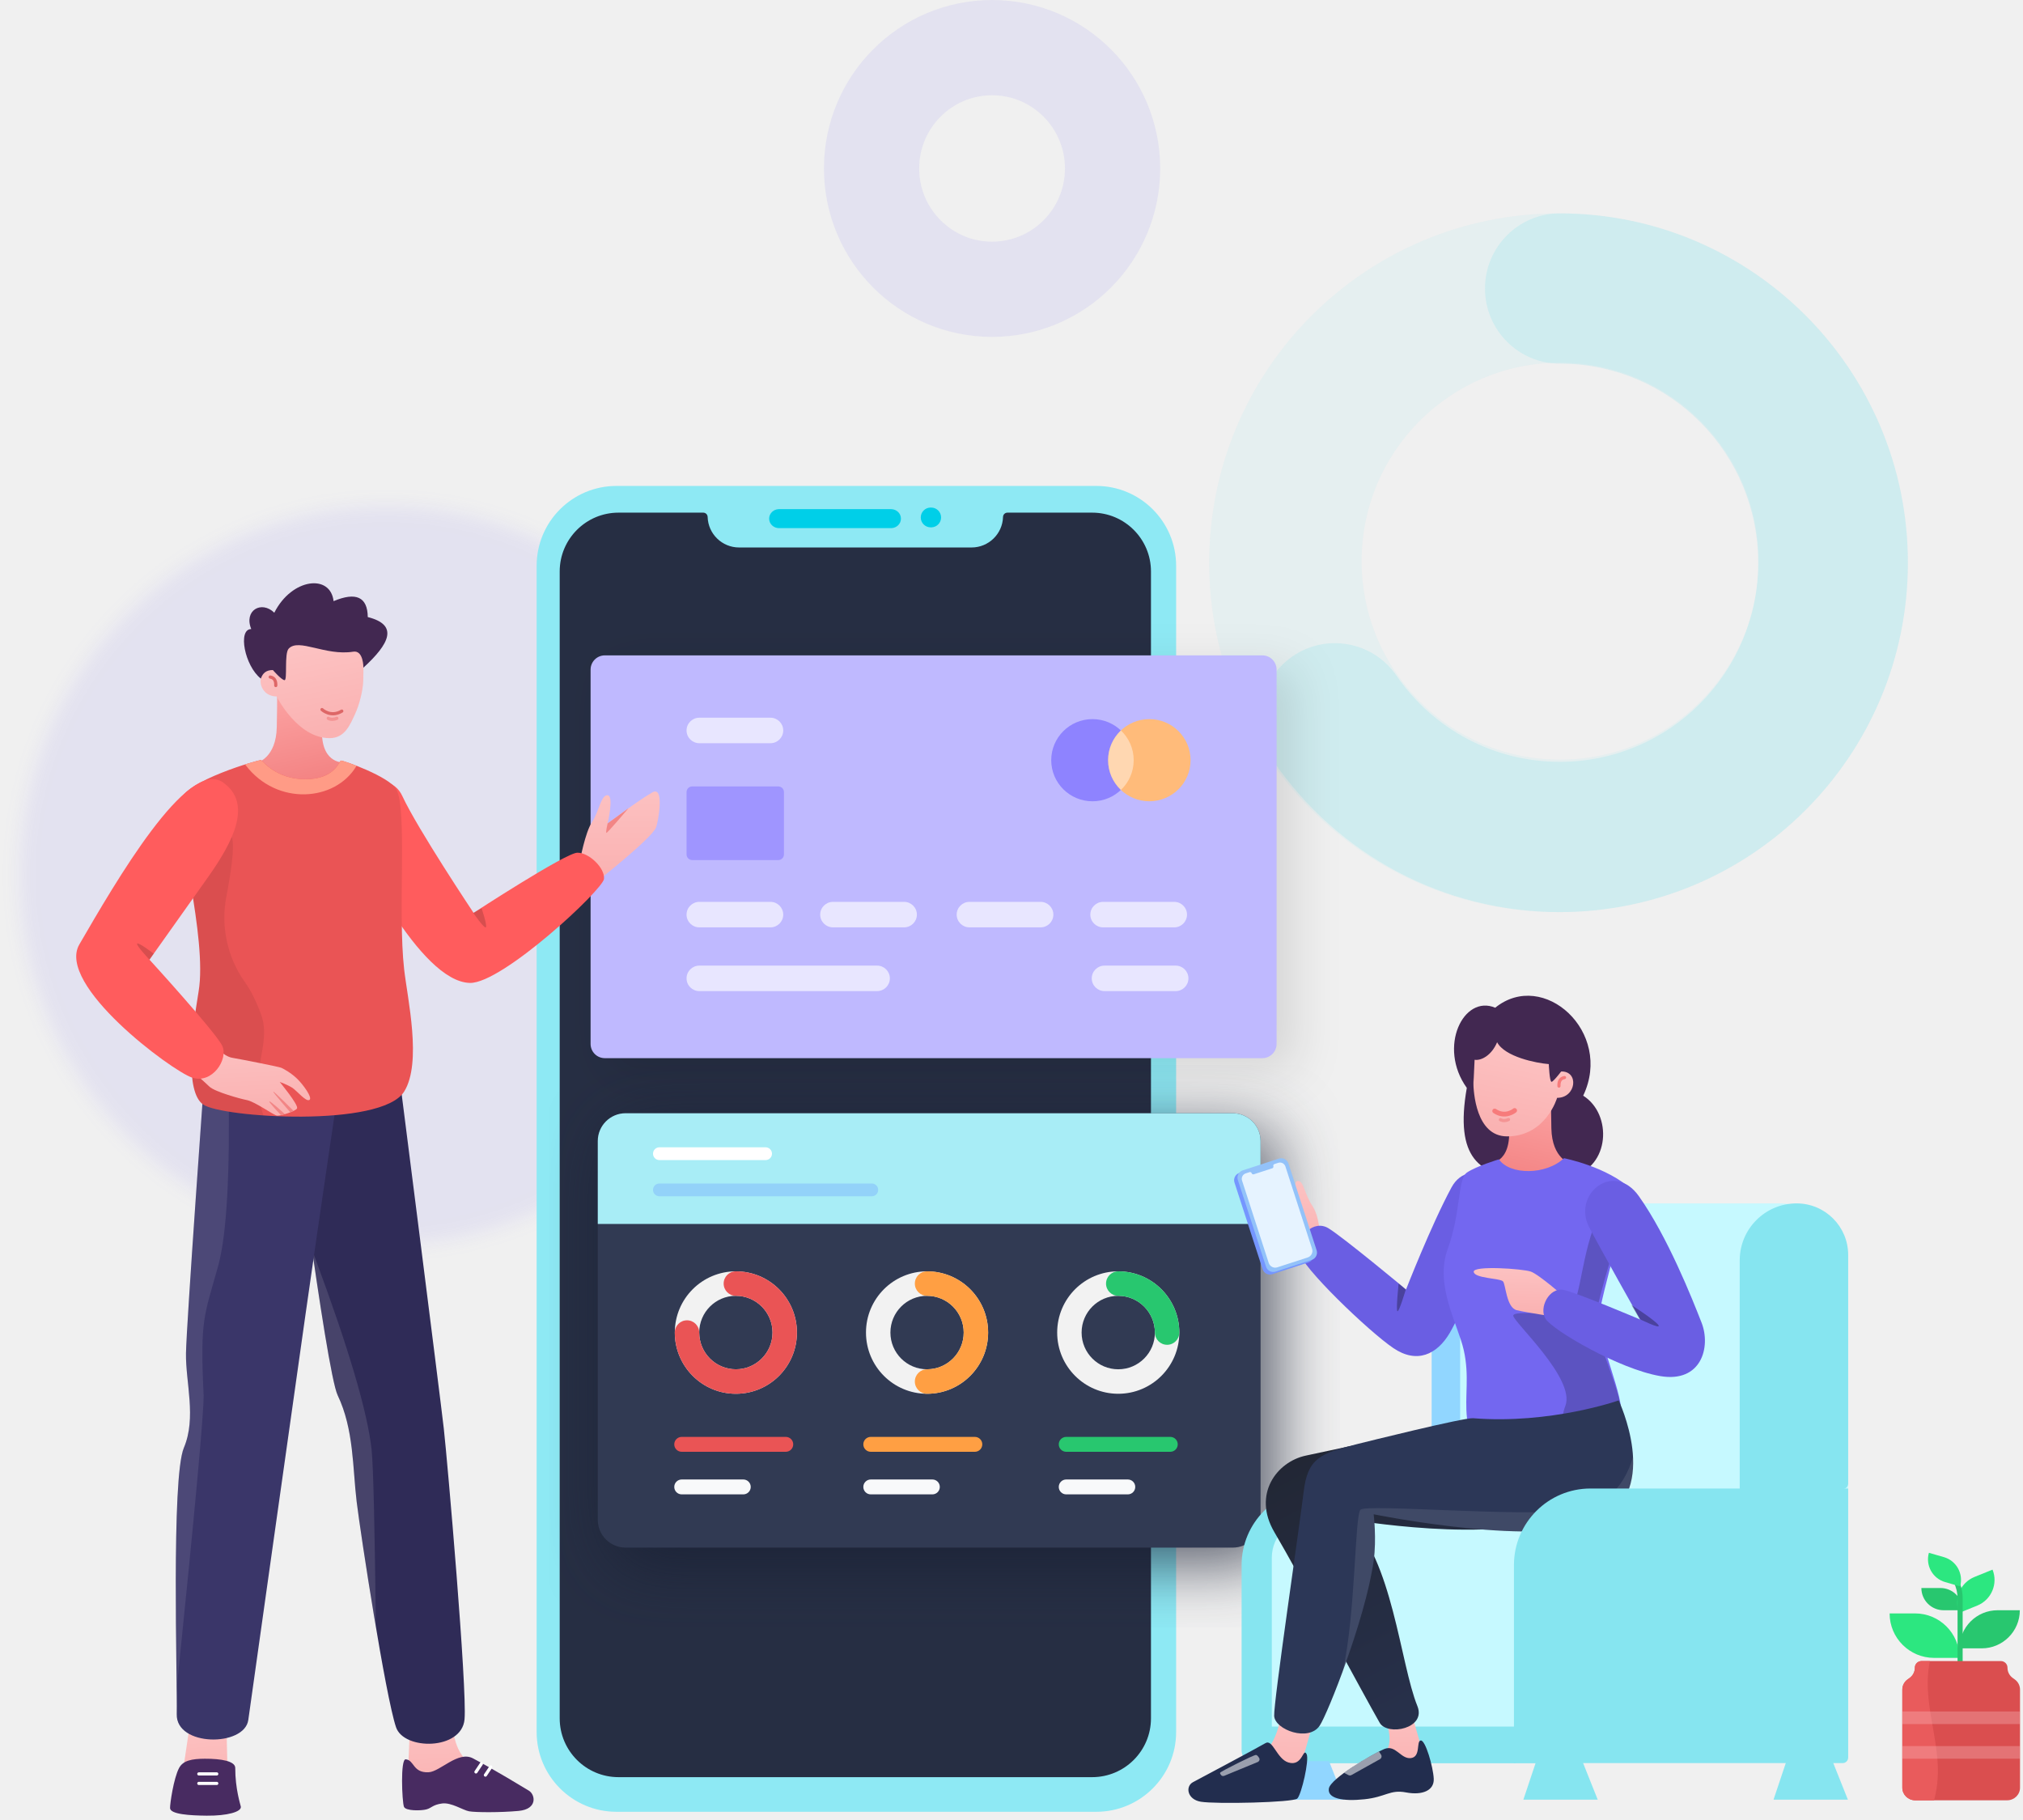
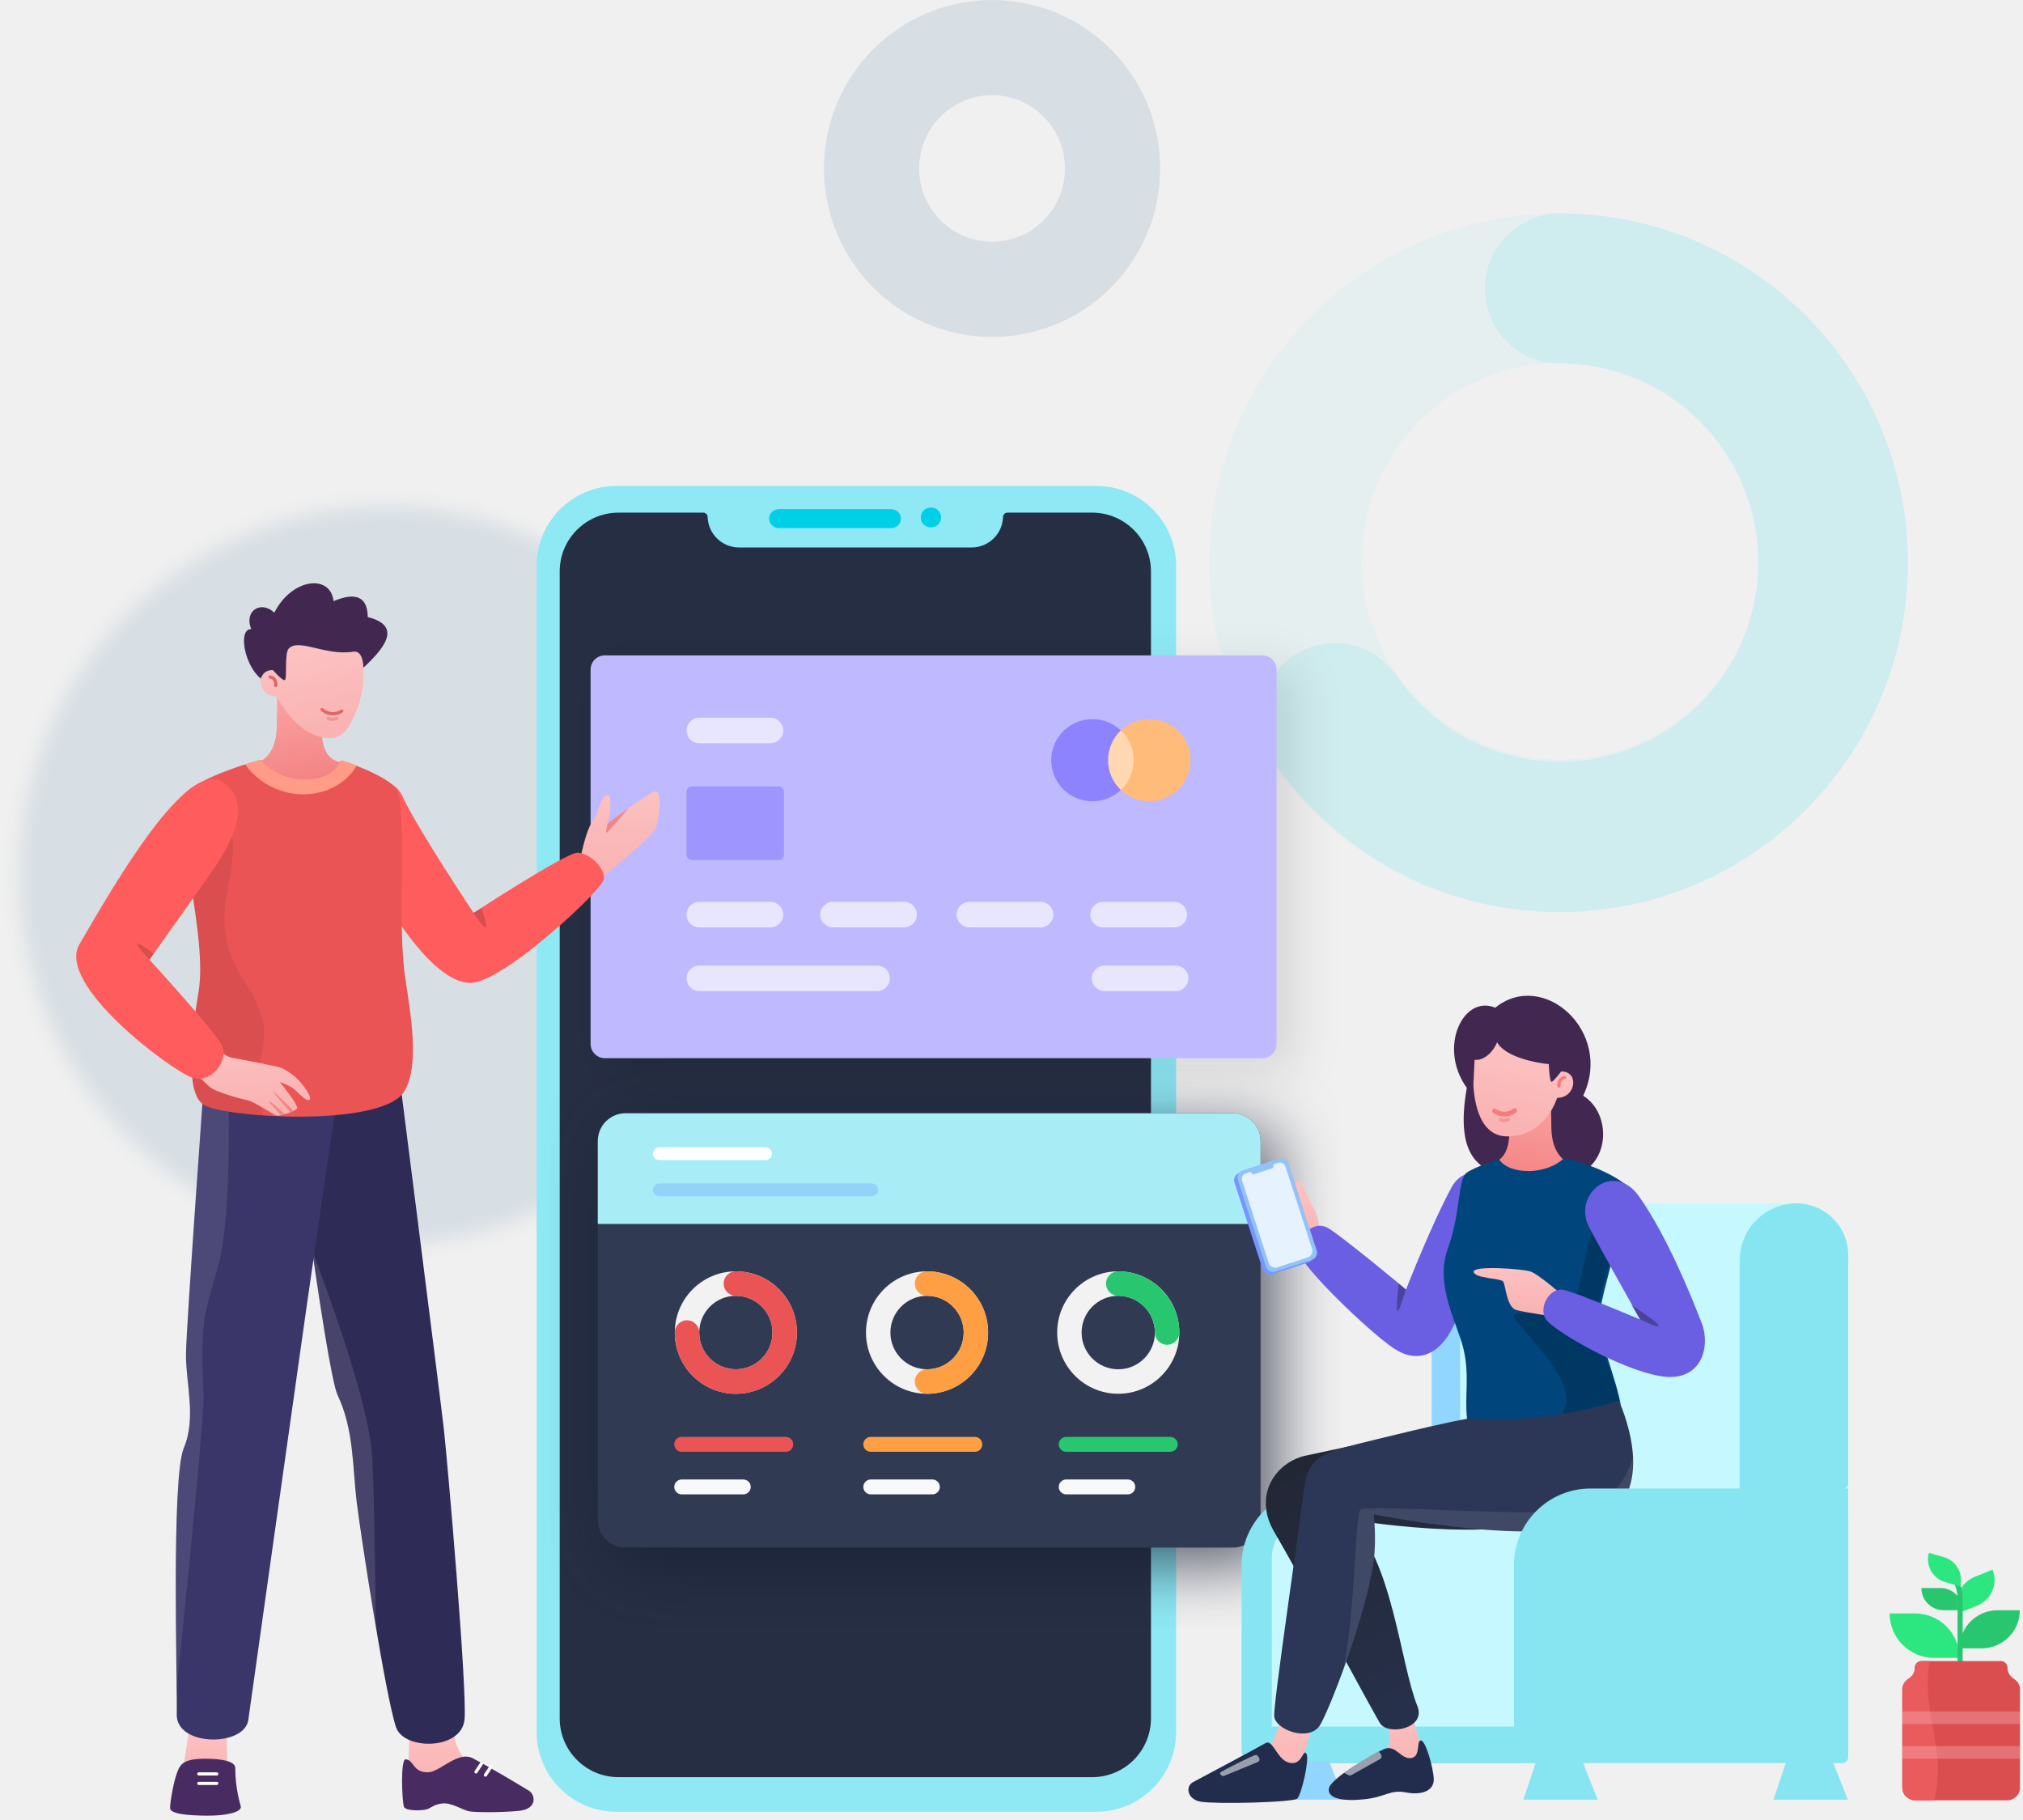
<svg xmlns="http://www.w3.org/2000/svg" width="637" height="573" viewBox="0 0 637 573" fill="none">
  <g id="Illustration">
    <g id="Shape">
      <g id="Oval" opacity="0.1" filter="url(#filter0_f)">
-         <ellipse cx="121.531" cy="275.607" rx="115.531" ry="116.393" fill="#7367F0" />
+         <ellipse cx="121.531" cy="275.607" rx="115.531" ry="116.393" fill="#00467c" />
      </g>
      <path id="Oval_2" opacity="0.05" fill-rule="evenodd" clip-rule="evenodd" d="M380.75 177.185C380.75 116.434 429.999 67.185 490.75 67.185C551.501 67.185 600.75 116.434 600.75 177.185C600.75 237.937 551.501 287.185 490.75 287.185C429.999 287.185 380.75 237.937 380.75 177.185ZM553.75 176.685C553.75 142.167 525.768 114.185 491.25 114.185C456.732 114.185 428.75 142.167 428.75 176.685C428.75 211.203 456.732 239.185 491.25 239.185C525.768 239.185 553.75 211.203 553.75 176.685Z" fill="#00CFE8" />
-       <ellipse id="Oval_3" opacity="0.1" cx="312.382" cy="53.041" rx="37.944" ry="38.041" stroke="#7367F0" stroke-width="30" />
+       <ellipse id="Oval_3" opacity="0.1" cx="312.382" cy="53.041" rx="37.944" ry="38.041" stroke="#00467c" stroke-width="30" />
      <path id="Path" opacity="0.1" d="M491.165 67.185C551.687 67.185 600.75 116.434 600.75 177.185C600.75 237.937 551.687 287.185 491.165 287.185C454.704 287.185 421.237 269.153 400.923 239.605C393.53 228.852 396.221 214.12 406.933 206.699C417.538 199.353 432.029 201.927 439.491 212.413L439.715 212.733C451.321 229.614 470.362 239.873 491.165 239.873C525.656 239.873 553.617 211.807 553.617 177.185C553.617 142.91 526.213 115.059 492.198 114.506L491.165 114.497C478.15 114.497 467.598 103.906 467.598 90.841C467.598 77.776 478.15 67.185 491.165 67.185Z" fill="#00CFE8" />
    </g>
    <g id="Mobile Banking App">
      <g id="Phone3">
        <path id="Rectangle" fill-rule="evenodd" clip-rule="evenodd" d="M168.975 178.137C168.975 164.254 180.229 153 194.112 153H345.201C359.084 153 370.338 164.254 370.338 178.137V545.323C370.338 559.206 359.084 570.46 345.201 570.46H194.112C180.229 570.46 168.975 559.206 168.975 545.323V178.137Z" fill="#8EE9F4" />
        <g id="Group 48">
          <path id="Rectangle_2" fill-rule="evenodd" clip-rule="evenodd" d="M176.237 179.934C176.237 169.705 184.53 161.412 194.759 161.412H221.439C222.187 161.412 222.799 162.007 222.821 162.755V162.755C222.976 168.115 227.365 172.379 232.727 172.379H305.926C311.288 172.379 315.678 168.115 315.833 162.755V162.755C315.854 162.007 316.467 161.412 317.215 161.412H343.894C354.124 161.412 362.416 169.705 362.416 179.934V541.033C362.416 551.263 354.124 559.555 343.894 559.555H194.759C184.53 559.555 176.237 551.263 176.237 541.033V179.934Z" fill="#262E43" />
          <mask id="mask0" mask-type="alpha" maskUnits="userSpaceOnUse" x="176" y="161" width="187" height="399">
            <path id="Rectangle_3" fill-rule="evenodd" clip-rule="evenodd" d="M176.237 179.934C176.237 169.705 184.53 161.412 194.759 161.412H221.439C222.187 161.412 222.799 162.007 222.821 162.755V162.755C222.976 168.115 227.365 172.379 232.727 172.379H305.926C311.288 172.379 315.678 168.115 315.833 162.755V162.755C315.854 162.007 316.467 161.412 317.215 161.412H343.894C354.124 161.412 362.416 169.705 362.416 179.934V541.033C362.416 551.263 354.124 559.555 343.894 559.555H194.759C184.53 559.555 176.237 551.263 176.237 541.033V179.934Z" fill="white" />
          </mask>
          <g mask="url(#mask0)">
            <ellipse id="Oval_4" cx="246.822" cy="403.737" rx="15.969" ry="15.951" fill="#E97EFF" fill-opacity="0.549" />
            <path id="Rectangle_4" fill-rule="evenodd" clip-rule="evenodd" d="M198.916 235.001C198.916 232.11 201.259 229.767 204.15 229.767H335.904C338.794 229.767 341.138 232.11 341.138 235.001V235.001C341.138 237.891 338.794 240.235 335.904 240.235H204.15C201.259 240.235 198.916 237.891 198.916 235.001V235.001Z" fill="#E97EFF" fill-opacity="0.549" />
          </g>
        </g>
        <path id="Path_2" d="M280.572 160.308C282.294 160.308 283.69 161.647 283.69 163.299C283.69 164.914 282.355 166.23 280.686 166.288L280.572 166.29H245.304C243.582 166.29 242.186 164.951 242.186 163.299C242.186 161.684 243.521 160.368 245.19 160.31L245.304 160.308H280.572Z" fill="#00CFE8" />
        <path id="Path_3" d="M293.21 159.81C294.933 159.81 296.329 161.205 296.329 162.925C296.329 164.608 294.994 165.979 293.325 166.039L293.21 166.041H293.047C291.324 166.041 289.928 164.646 289.928 162.925C289.928 161.243 291.263 159.872 292.932 159.812L293.047 159.81H293.21Z" fill="#00CFE8" />
      </g>
      <g id="BoardPieChart">
        <g id="Rectangle_5" filter="url(#filter1_d)">
          <path fill-rule="evenodd" clip-rule="evenodd" d="M188.229 359.27C188.229 354.434 192.15 350.513 196.986 350.513H388.175C393.011 350.513 396.931 354.434 396.931 359.27V478.524C396.931 483.361 393.011 487.281 388.175 487.281H196.986C192.15 487.281 188.229 483.361 188.229 478.524V359.27Z" fill="#313A53" />
        </g>
        <mask id="mask1" mask-type="alpha" maskUnits="userSpaceOnUse" x="188" y="350" width="209" height="138">
          <path id="Rectangle_6" fill-rule="evenodd" clip-rule="evenodd" d="M188.229 359.27C188.229 354.434 192.15 350.513 196.986 350.513H388.175C393.011 350.513 396.931 354.434 396.931 359.27V478.524C396.931 483.361 393.011 487.281 388.175 487.281H196.986C192.15 487.281 188.229 483.361 188.229 478.524V359.27Z" fill="white" />
        </mask>
        <g mask="url(#mask1)">
          <path id="Rectangle_7" fill-rule="evenodd" clip-rule="evenodd" d="M183.547 345.15H402.282V385.376H183.547L183.547 345.15Z" fill="#A8EDF6" />
          <path id="Rectangle_8" opacity="0.366" fill-rule="evenodd" clip-rule="evenodd" d="M205.621 374.649C205.621 373.538 206.522 372.638 207.632 372.638H274.515C275.626 372.638 276.526 373.538 276.526 374.649V374.649C276.526 375.76 275.626 376.66 274.515 376.66H207.632C206.522 376.66 205.621 375.76 205.621 374.649V374.649Z" fill="#6FA3FF" />
          <rect id="Rectangle_9" x="205.621" y="361.24" width="37.459" height="4.023" rx="2.011" fill="white" />
          <rect id="Rectangle_10" x="212.311" y="452.419" width="37.459" height="4.693" rx="2.346" fill="#EA5455" />
          <path id="Rectangle_11" fill-rule="evenodd" clip-rule="evenodd" d="M212.311 468.174C212.311 466.878 213.361 465.827 214.657 465.827H234.045C235.341 465.827 236.392 466.878 236.392 468.174V468.174C236.392 469.47 235.341 470.52 234.045 470.52H214.657C213.361 470.52 212.311 469.47 212.311 468.174V468.174Z" fill="#F8F9FA" />
          <rect id="Rectangle_12" x="271.844" y="452.419" width="37.459" height="4.693" rx="2.346" fill="#FF9F43" />
          <path id="Rectangle_13" fill-rule="evenodd" clip-rule="evenodd" d="M271.844 468.174C271.844 466.878 272.894 465.827 274.19 465.827H293.578C294.874 465.827 295.925 466.878 295.925 468.174V468.174C295.925 469.47 294.874 470.52 293.578 470.52H274.19C272.894 470.52 271.844 469.47 271.844 468.174V468.174Z" fill="#F8F9FA" />
          <rect id="Rectangle_14" x="333.385" y="452.419" width="37.459" height="4.693" rx="2.346" fill="#28C76F" />
          <path id="Rectangle_15" fill-rule="evenodd" clip-rule="evenodd" d="M333.385 468.174C333.385 466.878 334.435 465.827 335.731 465.827H355.119C356.415 465.827 357.466 466.878 357.466 468.174V468.174C357.466 469.47 356.415 470.52 355.119 470.52H335.731C334.435 470.52 333.385 469.47 333.385 468.174V468.174Z" fill="#F8F9FA" />
          <g id="Group 3">
            <path id="Oval_5" fill-rule="evenodd" clip-rule="evenodd" d="M352.114 438.843C362.735 438.843 371.345 430.213 371.345 419.568C371.345 408.923 362.735 400.293 352.114 400.293C341.493 400.293 332.883 408.923 332.883 419.568C332.883 430.213 341.493 438.843 352.114 438.843ZM352.114 431.133C345.741 431.133 340.575 425.955 340.575 419.568C340.575 413.181 345.741 408.003 352.114 408.003C358.487 408.003 363.653 413.181 363.653 419.568C363.653 425.955 358.487 431.133 352.114 431.133Z" fill="#F2F2F2" />
            <path id="Path_4" fill-rule="evenodd" clip-rule="evenodd" d="M371.345 419.568C371.345 408.923 362.735 400.293 352.114 400.293C349.99 400.293 348.268 402.019 348.268 404.148C348.268 406.277 349.99 408.003 352.114 408.003C358.414 408.003 363.535 413.064 363.651 419.351L363.653 419.568C363.653 421.697 365.375 423.423 367.499 423.423C369.623 423.423 371.345 421.697 371.345 419.568Z" fill="#28C76F" />
          </g>
          <g id="Group 4">
            <path id="Oval_6" fill-rule="evenodd" clip-rule="evenodd" d="M291.911 438.843C302.532 438.843 311.142 430.213 311.142 419.568C311.142 408.923 302.532 400.293 291.911 400.293C281.29 400.293 272.68 408.923 272.68 419.568C272.68 430.213 281.29 438.843 291.911 438.843ZM291.911 431.133C285.538 431.133 280.372 425.955 280.372 419.568C280.372 413.181 285.538 408.003 291.911 408.003C298.284 408.003 303.45 413.181 303.45 419.568C303.45 425.955 298.284 431.133 291.911 431.133Z" fill="#F2F2F2" />
            <path id="Path_5" d="M291.911 438.843C302.532 438.843 311.142 430.213 311.142 419.568C311.142 408.923 302.532 400.293 291.911 400.293C289.786 400.293 288.064 402.019 288.064 404.148C288.064 406.277 289.786 408.003 291.911 408.003C298.283 408.003 303.45 413.181 303.45 419.568C303.45 425.882 298.4 431.015 292.127 431.131L291.911 431.133C289.786 431.133 288.064 432.859 288.064 434.988C288.064 437.117 289.786 438.843 291.911 438.843Z" fill="#FF9F43" />
          </g>
          <g id="Group 6">
            <path id="Oval_7" fill-rule="evenodd" clip-rule="evenodd" d="M231.709 438.843C242.33 438.843 250.94 430.213 250.94 419.568C250.94 408.923 242.33 400.293 231.709 400.293C221.088 400.293 212.478 408.923 212.478 419.568C212.478 430.213 221.088 438.843 231.709 438.843ZM231.709 431.133C225.336 431.133 220.17 425.955 220.17 419.568C220.17 413.181 225.336 408.003 231.709 408.003C238.082 408.003 243.248 413.181 243.248 419.568C243.248 425.955 238.082 431.133 231.709 431.133Z" fill="#F2F2F2" />
            <path id="Path_6" fill-rule="evenodd" clip-rule="evenodd" d="M212.478 419.568C212.478 430.213 221.088 438.843 231.709 438.843C242.33 438.843 250.94 430.213 250.94 419.568C250.94 408.923 242.33 400.293 231.709 400.293C229.585 400.293 227.863 402.019 227.863 404.148C227.863 406.277 229.585 408.003 231.709 408.003C238.082 408.003 243.248 413.181 243.248 419.568C243.248 425.955 238.082 431.133 231.709 431.133C225.336 431.133 220.17 425.955 220.17 419.568C220.17 417.439 218.448 415.713 216.324 415.713C214.2 415.713 212.478 417.439 212.478 419.568Z" fill="#EA5455" />
          </g>
        </g>
      </g>
      <g id="VisaCard2">
        <g id="Rectangle_16" filter="url(#filter2_d)">
          <path fill-rule="evenodd" clip-rule="evenodd" d="M190.441 206.351H397.491C399.964 206.351 401.968 208.361 401.968 210.841V328.683C401.968 331.163 399.964 333.172 397.491 333.172H190.441C187.968 333.172 185.964 331.163 185.964 328.683V210.841C185.964 208.361 187.968 206.351 190.441 206.351Z" fill="#BFB9FF" />
        </g>
        <g id="Group 46">
          <g id="Group 45">
            <g id="Group 43">
              <ellipse id="Oval_8" cx="343.993" cy="239.357" rx="12.983" ry="12.935" fill="#8E83FF" />
              <ellipse id="Oval Copy 10" cx="361.901" cy="239.357" rx="12.983" ry="12.935" fill="#FFBB7A" />
              <path id="Path_7" fill-rule="evenodd" clip-rule="evenodd" d="M352.83 230.104L352.949 229.992C355.43 232.348 356.976 235.673 356.976 239.357C356.976 243.042 355.43 246.367 352.949 248.723C350.465 246.368 348.918 243.042 348.918 239.357C348.918 235.731 350.416 232.452 352.83 230.104L352.949 229.992L352.83 230.104Z" fill="white" fill-opacity="0.416" />
            </g>
            <path id="Rectangle_17" fill-rule="evenodd" clip-rule="evenodd" d="M217.972 247.609H245.057C246.046 247.609 246.848 248.408 246.848 249.393V269.019C246.848 270.004 246.046 270.803 245.057 270.803H217.972C216.983 270.803 216.182 270.004 216.182 269.019V249.393C216.182 248.408 216.983 247.609 217.972 247.609Z" fill="#9F95FF" />
          </g>
          <g id="Group 44">
            <path id="Rectangle_18" fill-rule="evenodd" clip-rule="evenodd" d="M220.211 283.96H242.595C244.82 283.96 246.624 285.758 246.624 287.975C246.624 290.192 244.82 291.989 242.595 291.989H220.211C217.986 291.989 216.182 290.192 216.182 287.975C216.182 285.758 217.986 283.96 220.211 283.96Z" fill="white" fill-opacity="0.647" />
            <path id="Rectangle_19" fill-rule="evenodd" clip-rule="evenodd" d="M220.211 304.032H276.17C278.396 304.032 280.199 305.829 280.199 308.046C280.199 310.263 278.396 312.06 276.17 312.06H220.211C217.986 312.06 216.182 310.263 216.182 308.046C216.182 305.829 217.986 304.032 220.211 304.032Z" fill="white" fill-opacity="0.647" />
            <path id="Rectangle_20" fill-rule="evenodd" clip-rule="evenodd" d="M347.799 304.032H370.182C372.408 304.032 374.212 305.829 374.212 308.046C374.212 310.263 372.408 312.06 370.182 312.06H347.799C345.573 312.06 343.77 310.263 343.77 308.046C343.77 305.829 345.573 304.032 347.799 304.032Z" fill="white" fill-opacity="0.647" />
            <path id="Rectangle_21" fill-rule="evenodd" clip-rule="evenodd" d="M220.211 225.977H242.595C244.82 225.977 246.624 227.774 246.624 229.991C246.624 232.208 244.82 234.005 242.595 234.005H220.211C217.986 234.005 216.182 232.208 216.182 229.991C216.182 227.774 217.986 225.977 220.211 225.977Z" fill="white" fill-opacity="0.647" />
            <path id="Rectangle Copy 38" fill-rule="evenodd" clip-rule="evenodd" d="M262.293 283.96H284.677C286.902 283.96 288.706 285.758 288.706 287.975C288.706 290.192 286.902 291.989 284.677 291.989H262.293C260.068 291.989 258.264 290.192 258.264 287.975C258.264 285.758 260.068 283.96 262.293 283.96Z" fill="white" fill-opacity="0.647" />
            <path id="Rectangle Copy 39" fill-rule="evenodd" clip-rule="evenodd" d="M305.269 283.96H327.653C329.878 283.96 331.682 285.758 331.682 287.975C331.682 290.192 329.878 291.989 327.653 291.989H305.269C303.044 291.989 301.24 290.192 301.24 287.975C301.24 285.758 303.044 283.96 305.269 283.96Z" fill="white" fill-opacity="0.647" />
            <path id="Rectangle Copy 40" fill-rule="evenodd" clip-rule="evenodd" d="M347.351 283.96H369.735C371.96 283.96 373.764 285.758 373.764 287.975C373.764 290.192 371.96 291.989 369.735 291.989H347.351C345.126 291.989 343.322 290.192 343.322 287.975C343.322 285.758 345.126 283.96 347.351 283.96Z" fill="white" fill-opacity="0.647" />
          </g>
        </g>
      </g>
      <g id="Men1.1">
        <g id="LLeg">
          <path id="Path_8" fill-rule="evenodd" clip-rule="evenodd" d="M142.482 542C142.482 542 142.328 551.857 148.381 555.358C154.434 558.86 163.812 565.365 163.812 565.365L128.137 566.574L129.154 541.911L142.482 542Z" fill="url(#paint0_linear)" />
          <path id="Path_9" fill-rule="evenodd" clip-rule="evenodd" d="M127.761 553.936C130.519 554.22 129.916 558.21 134.922 558.016C138.569 557.874 144.257 551.148 148.936 553.639C156.078 557.442 164.453 562.57 166.506 563.791C168.56 565.013 169.371 569.618 163.303 570.184C157.501 570.724 149.668 570.664 147.707 570.306C145.744 569.949 142.105 567.446 139.177 567.846C136.249 568.247 135.915 569.256 134.279 569.703C132.643 570.15 127.704 570.247 127.192 568.868C126.603 567.286 126.014 553.756 127.761 553.936Z" fill="#482B61" />
          <path id="Path_10" fill-rule="evenodd" clip-rule="evenodd" d="M124.996 332.889C124.996 332.889 138.605 439.705 139.743 449.806C140.88 459.908 147.128 531.771 146.273 541.357C145.402 551.118 127.14 551.171 124.69 543.806C121.337 533.725 113.585 483.341 112.303 472.819C111.021 462.298 111.471 450.083 106.319 439.309C102.63 431.596 90.423 335.628 90.423 335.628L124.996 332.889Z" fill="#2F2B57" />
          <path id="Path_11" opacity="0.591" fill-rule="evenodd" clip-rule="evenodd" d="M116.998 456.324L117.046 456.805C117.566 462.384 118.001 480.866 118.352 512.249L117.569 507.562C115.113 492.698 112.931 477.974 112.303 472.819C111.048 462.517 111.453 450.591 106.634 439.985L106.319 439.309C104.695 435.915 101.422 415.426 98.266 393.547L99.257 396.201C109.796 424.543 115.709 444.584 116.998 456.324Z" fill="white" fill-opacity="0.192" />
          <path id="Path 10" d="M151.575 555.354L149.868 557.907" stroke="white" stroke-linecap="round" />
          <path id="Path 10_2" d="M154.554 556.352L152.848 558.906" stroke="white" stroke-linecap="round" />
        </g>
        <g id="RLeg">
          <path id="Path_12" fill-rule="evenodd" clip-rule="evenodd" d="M59.586 544.261L56.394 565.817L71.825 565.739L71.32 543.86L59.586 544.261Z" fill="url(#paint1_linear)" />
          <path id="Path_13" fill-rule="evenodd" clip-rule="evenodd" d="M53.55 569.305C53.499 568.047 54.67 559.89 56.394 556.66C57.644 554.318 60.417 553.769 64.474 553.752C69.707 553.732 74.081 554.523 74.075 556.66C74.056 563.199 75.714 568.228 75.826 568.802C76.153 570.488 71.472 571.747 65.08 571.682C59.847 571.631 53.631 571.266 53.55 569.305Z" fill="#482B61" />
          <path id="Path_14" fill-rule="evenodd" clip-rule="evenodd" d="M107.504 336.396C107.504 336.396 100.429 384.069 96.146 414.233C91.937 443.873 79.474 532.285 78.186 541.54C77.004 550.036 55.422 550.036 55.649 539.747C55.876 529.457 53.878 465.335 57.897 455.841C61.915 446.348 58.417 435.299 58.563 426.076C58.709 416.853 64.489 337.012 64.489 337.012L107.504 336.396Z" fill="#3A3669" />
          <path id="Path_15" opacity="0.462" fill-rule="evenodd" clip-rule="evenodd" d="M68.797 398.217L68.459 399.444C64.362 414.163 62.949 415.49 64.11 438.967L64.121 439.444C64.162 445.351 61.353 475.917 55.694 531.142L55.669 527.709C55.47 505.18 54.64 464.445 57.794 456.097L57.897 455.841C61.915 446.348 58.417 435.299 58.563 426.076C58.709 416.853 64.489 337.013 64.489 337.013L71.871 336.906L71.946 340.563C72.477 369.125 71.427 388.343 68.797 398.217V398.217Z" fill="white" fill-opacity="0.192" />
          <path id="Path 9" d="M62.605 558.534H68.253" stroke="white" stroke-linecap="round" />
          <path id="Path 9_2" d="M62.605 561.529H68.253" stroke="white" stroke-linecap="round" />
        </g>
        <g id="Head">
          <path id="Path_16" fill-rule="evenodd" clip-rule="evenodd" d="M81.035 240.078C81.035 240.078 86.946 238.683 87.151 228.949C87.356 219.214 87.212 215.891 87.212 215.891L101.226 215.655C101.226 215.655 101.368 226.504 101.37 230.428C101.375 240.968 108.682 240.078 108.682 240.078C108.682 240.078 107.163 248.624 95.365 249.291C86.154 249.812 81.035 240.078 81.035 240.078Z" fill="url(#paint2_linear)" />
          <g id="Head1">
            <path id="Path_17" fill-rule="evenodd" clip-rule="evenodd" d="M85.926 210.97C80.118 210.745 81.065 219.291 87.099 219.279C87.099 219.279 93.583 232.383 103.764 232.417C108.668 232.434 110.269 228.043 111.739 224.962C113.209 221.88 114.288 217.27 114.378 214.447C114.474 211.437 114.486 201.55 114.486 201.55L85.7 201.537L85.926 210.97Z" fill="url(#paint3_linear)" />
            <path id="Path_18" d="M103.356 226.173C104.227 226.654 105.263 226.535 106.065 226.173" stroke="#F49494" stroke-linecap="round" />
            <path id="Path 8" d="M86.832 215.849C86.892 214.478 86.476 213.39 85.085 213.171" stroke="#DE6767" stroke-linecap="round" />
            <path id="Path_19" fill-rule="evenodd" clip-rule="evenodd" d="M85.926 210.971C85.926 210.971 88.597 214.069 89.585 214.154C90.573 214.24 89.447 205.769 90.902 204.226C94.098 200.835 102.45 206.597 111.233 205.189C114.486 204.668 114.428 210.228 114.428 210.228C122.638 202.703 125.615 196.767 115.804 194.289C115.726 187.92 112.081 186.322 105.032 189.276C104.09 180.673 91.912 181.971 86.369 192.916C82.356 188.992 76.717 192.16 79.11 198.064C74.79 198.064 77.041 209.672 82.133 213.66C82.74 211.918 83.85 210.971 85.926 210.971Z" fill="#422851" />
            <path id="Path_20" d="M101.387 223.414C101.387 223.414 104.152 226.029 107.624 223.899" stroke="#DE6767" stroke-linecap="round" />
          </g>
        </g>
        <g id="LArm">
          <g id="Group 3_2">
            <path id="Path_21" fill-rule="evenodd" clip-rule="evenodd" d="M182.553 271.335C182.553 271.335 184.215 262.095 186.414 258.858C188.613 255.619 189.254 250.179 191.329 250.379C193.404 250.58 191.326 259.265 191.326 259.265C191.326 259.265 201.002 252.005 205.392 249.504C209.397 247.223 207.2 259.026 206.574 260.531C205.083 264.112 187.833 277.63 187.833 277.63C187.833 277.63 182.93 272.157 182.553 271.335Z" fill="url(#paint4_linear)" />
            <path id="Path_22" fill-rule="evenodd" clip-rule="evenodd" d="M191.326 259.264C191.326 259.264 190.612 262.235 190.968 262.235C191.325 262.235 197.892 254.487 197.892 254.487L191.326 259.264Z" fill="#F28585" />
          </g>
          <path id="Path_23" fill-rule="evenodd" clip-rule="evenodd" d="M126.694 250.655C131.425 260.915 149.121 287.426 149.121 287.426C149.121 287.426 178.119 268.52 181.809 268.481C185.499 268.442 190.509 273.338 190.194 276.717C189.879 280.096 158.129 309.732 147.946 309.483C132.113 309.095 112.258 267.922 110.219 262.419C104.759 247.678 122.079 240.647 126.694 250.655Z" fill="#FF5C5D" />
          <path id="Path 5" fill-rule="evenodd" clip-rule="evenodd" d="M149.016 287.407C149.016 287.407 152.364 292.312 152.964 291.99C153.564 291.668 151.648 285.994 151.648 285.994L149.016 287.407Z" fill="black" fill-opacity="0.16" />
        </g>
        <g id="Body">
          <path id="Path_24" fill-rule="evenodd" clip-rule="evenodd" d="M56.657 252.296C55.171 259.42 65.346 295.325 62.546 312.122C60.332 325.406 58.219 343.698 63.957 347.759C69.799 351.894 120.087 355.177 127.255 343.698C132.941 334.591 128.286 314.396 127.255 305.183C125.198 286.804 128.304 255.042 124.814 248.546C122.65 244.516 107.892 239.319 107.338 239.48C106.783 239.641 105.48 245.351 96.149 245.351C86.817 245.351 82.696 239.48 82.195 239.319C81.694 239.158 58.001 245.852 56.657 252.296Z" fill="#EA5455" />
          <path id="Path_25" fill-rule="evenodd" clip-rule="evenodd" d="M82.172 239.316L82.195 239.319C82.697 239.48 86.817 245.351 96.149 245.351C105.481 245.351 106.784 239.641 107.338 239.48C107.538 239.422 109.589 240.062 112.229 241.093L112.217 241.214C105.547 252.415 87.205 253.795 77.4 240.981L77.178 240.685L78.272 240.345C80.274 239.737 81.707 239.371 82.097 239.322L82.172 239.316Z" fill="#FF9B86" />
          <path id="Path_26" fill-rule="evenodd" clip-rule="evenodd" d="M56.688 257.245L57.511 257.359C66.233 258.607 71.348 260.58 72.857 263.28C73.847 265.052 73.387 271.044 71.476 281.257L71.273 282.329C69.501 291.586 71.528 301.163 76.877 308.888L77.178 309.316C78.987 311.847 80.654 315.179 82.181 319.314C85.722 328.903 78.19 336.983 82.96 351.25L81.986 351.178C73.12 350.499 65.949 349.169 63.957 347.759C58.219 343.698 60.333 325.406 62.546 312.122C64.928 297.83 57.917 269.704 56.688 257.245Z" fill="black" fill-opacity="0.067" />
        </g>
        <g id="Rarm">
          <g id="Group 2">
            <path id="Path_27" fill-rule="evenodd" clip-rule="evenodd" d="M66.881 328.606C66.881 328.606 70.229 332.556 73.086 333.047C75.943 333.538 87.901 335.877 88.631 336.224C89.321 336.551 91.68 337.793 93.697 339.786C95.445 341.512 98.469 345.606 97.455 346.31C96.371 347.063 93.445 343.371 91.977 342.459C90.438 341.501 88.072 340.654 88.072 340.654C88.072 340.654 93.924 347.713 93.552 348.946C93.281 349.847 88.305 351.384 87.24 351.268C86.176 351.153 80.313 346.86 77.678 346.361C75.85 346.015 67.666 343.798 65.94 342.133C64.215 340.468 60.333 337.089 60.333 337.089L66.881 328.606Z" fill="url(#paint5_linear)" />
            <path id="Path_28" fill-rule="evenodd" clip-rule="evenodd" d="M92.424 349.765C92.424 349.765 86.3 343.594 86.044 343.7C85.789 343.805 91.38 350.194 91.38 350.194L92.424 349.765Z" fill="#F28585" />
            <path id="Path_29" fill-rule="evenodd" clip-rule="evenodd" d="M89.694 350.778C89.694 350.778 85.107 346.575 84.807 346.778C84.507 346.98 88.481 351.121 88.481 351.121L89.694 350.778Z" fill="#F28585" />
          </g>
          <path id="Path_30" fill-rule="evenodd" clip-rule="evenodd" d="M70.209 246.345C79.665 252.998 73.347 265.092 65.503 276.186C58.175 286.549 47.068 302.158 47.068 302.158C47.068 302.158 67.953 325.034 69.97 329.266C71.987 333.499 66.836 341.448 60.431 339.277C54.026 337.106 17.578 310.107 24.99 297.348C36.311 277.859 59.04 238.486 70.209 246.345Z" fill="#FF5C5D" />
          <path id="Path 6" fill-rule="evenodd" clip-rule="evenodd" d="M47.068 302.158C47.068 302.158 42.782 297.624 43.183 297.099C43.583 296.575 48.413 300.281 48.413 300.281L47.068 302.158Z" fill="black" fill-opacity="0.16" />
        </g>
      </g>
      <g id="Group 7">
        <path id="Rectangle_22" fill-rule="evenodd" clip-rule="evenodd" d="M390.956 492.784C390.956 479.468 401.751 468.672 415.067 468.672L496.198 468.672V551.132C496.198 553.341 494.407 555.132 492.198 555.132H394.956C392.747 555.132 390.956 553.341 390.956 551.132L390.956 492.784Z" fill="#86E5F0" />
        <path id="Rectangle_23" fill-rule="evenodd" clip-rule="evenodd" d="M400.465 538.065L477.244 538.065V555.132H400.465V538.065Z" fill="#86E5F0" />
        <path id="Path_31" fill-rule="evenodd" clip-rule="evenodd" d="M498.245 554.514L503.088 566.644H479.675L483.732 554.514H498.245Z" fill="#86E5F0" />
        <path id="Path_32" fill-rule="evenodd" clip-rule="evenodd" d="M418.474 554.514L423.318 566.644H399.904L403.962 554.514H418.474Z" fill="#91D6FF" />
        <path id="Path_33" fill-rule="evenodd" clip-rule="evenodd" d="M577.018 554.514L581.862 566.644H558.448L562.506 554.514H577.018Z" fill="#86E5F0" />
        <path id="Rectangle_24" fill-rule="evenodd" clip-rule="evenodd" d="M450.796 403.492C450.796 390.38 461.275 379.671 474.384 379.387L496.796 378.901V476.828H450.796L450.796 403.492Z" fill="#91D6FF" />
        <path id="Rectangle_25" fill-rule="evenodd" clip-rule="evenodd" d="M459.77 403.012C459.77 389.696 470.565 378.901 483.881 378.901H560.112C572.174 378.901 581.952 388.679 581.952 400.741V477.076C581.952 478.041 581.169 478.824 580.205 478.824H459.77L459.77 403.012Z" fill="#C6F9FF" />
        <path id="Rectangle_26" fill-rule="evenodd" clip-rule="evenodd" d="M547.805 396.818C547.805 386.923 555.827 378.901 565.722 378.901V378.901C574.685 378.901 581.952 386.167 581.952 395.13V467.1C581.952 468.065 581.169 468.847 580.205 468.847H547.805V396.818Z" fill="#86E5F0" />
        <path id="Rectangle_27" fill-rule="evenodd" clip-rule="evenodd" d="M400.465 490.474C400.465 483.515 406.106 477.874 413.065 477.874H491.345V543.628H400.465V490.474Z" fill="#C6F9FF" />
        <g id="Wom1.4">
          <g id="Head_2">
            <path id="Path_34" fill-rule="evenodd" clip-rule="evenodd" d="M494.783 370.394C506.982 367.552 507.785 350.8 498.511 344.989C508.075 324.929 485.958 305.012 470.808 317.295C460.876 313.041 452.622 329.64 461.864 342.532C457.989 364.667 465.875 370.388 480.092 370.632L494.783 370.394Z" fill="#422851" />
            <path id="Path_35" fill-rule="evenodd" clip-rule="evenodd" d="M494.632 366.393C494.632 366.393 488.698 365 488.492 355.271C488.286 345.543 488.431 342.223 488.431 342.223L475.36 341.987C475.36 341.987 475.218 352.828 475.216 356.75C475.21 367.283 467.875 366.393 467.875 366.393C467.875 366.393 469.4 374.934 481.244 375.6C490.491 376.121 494.632 366.393 494.632 366.393Z" fill="url(#paint6_linear)" />
            <path id="Path_36" fill-rule="evenodd" clip-rule="evenodd" d="M491.477 337.365C497.308 337.139 496.357 345.679 490.3 345.668C490.3 345.668 486.782 357.8 474.568 357.8C464.648 357.8 464.003 343.66 463.913 340.839C463.816 337.831 463.804 327.95 463.804 327.95L491.704 327.938L491.477 337.365Z" fill="url(#paint7_linear)" />
            <path id="Path_37" d="M476.923 349.65C476.923 349.65 474.014 352.114 470.644 349.806" stroke="#F77B7B" stroke-width="1.5" stroke-linecap="round" />
            <path id="Path_38" d="M475.003 352.504C474.098 352.922 473.226 352.952 472.448 352.536" stroke="#F49494" stroke-linecap="round" />
            <path id="Path 8_2" d="M490.884 341.958C490.824 340.588 491.241 339.5 492.638 339.281" stroke="#F77B7B" stroke-linecap="round" />
            <path id="Path_39" fill-rule="evenodd" clip-rule="evenodd" d="M492.4 336.309C492.4 336.309 489.204 340.6 488.557 340.623C487.909 340.646 487.683 335.043 487.683 335.043C483.762 334.743 473.841 332.766 471.408 328.161C469.708 332.224 466.456 334.029 464.32 333.683L463.915 342.315L462.918 324.96H493.182L492.4 336.309Z" fill="#422851" />
          </g>
          <g id="LLeg_2">
            <path id="Path_40" fill-rule="evenodd" clip-rule="evenodd" d="M434.913 537.945C434.913 537.945 440.143 548.516 435.855 551.847C431.561 555.179 420.217 561.422 420.217 561.422L450.271 559.532L443.59 536.478L434.913 537.945Z" fill="url(#paint8_linear)" />
            <path id="Path_41" fill-rule="evenodd" clip-rule="evenodd" d="M447.364 548.005C445.881 548.178 447.465 553.174 444.254 553.554C441.049 553.934 439.491 549.201 435.854 550.701C432.217 552.202 418.954 559.96 418.431 563.132C417.903 566.303 422.844 567.236 429.622 566.52C436.399 565.804 437.648 563.391 442.736 564.363C447.817 565.334 451.623 563.786 451.456 560.071C451.288 556.357 448.847 547.832 447.364 548.005Z" fill="#222D4E" />
            <path id="Path 14" fill-rule="evenodd" clip-rule="evenodd" d="M434.195 551.471L434.855 552.461C435.179 552.947 435.02 553.605 434.51 553.889L425.545 558.895C425.254 559.057 424.902 559.064 424.605 558.913L423.213 558.207C425.399 556.623 427.186 555.433 429.161 554.264C430.678 553.367 432.357 552.442 434.195 551.471Z" fill="white" fill-opacity="0.541" />
            <path id="Path_42" fill-rule="evenodd" clip-rule="evenodd" d="M480.186 444.779C471.087 445.185 420.447 456.392 411.247 458.296C402.047 460.2 394.268 470.502 401.284 482.431C409.164 495.822 429.495 533.853 434.431 542.427C436.875 546.67 449.2 544.291 446.305 537.169C440.908 523.892 438.401 490.539 424.641 478.378C424.641 478.378 470.917 486.436 490.907 477.206C505.435 470.496 502.148 443.796 480.186 444.779Z" fill="url(#paint9_linear)" />
          </g>
          <g id="LArm_2">
            <path id="Path_43" fill-rule="evenodd" clip-rule="evenodd" d="M415.718 390.947C415.718 390.947 415.821 383.54 413.231 379.669C410.642 375.798 410.539 371.686 408.579 371.82C406.619 371.955 408.56 381.512 408.56 381.512C408.56 381.512 406.073 380.562 404.287 379.36C402.5 378.157 397.083 372.23 395.817 373.28C393.671 375.07 397.128 385.165 399.011 387.183C400.9 389.202 411.22 395.841 411.22 395.841L415.718 390.947Z" fill="url(#paint10_linear)" />
            <path id="Path_44" fill-rule="evenodd" clip-rule="evenodd" d="M471.632 386.508C467.399 396.33 459.65 414.374 456.455 419.757C452.451 426.498 446.137 429.468 438.745 424.467C430.978 419.211 409.591 398.711 408.964 394.068C408.342 389.424 413.577 383.853 418.314 386.737C423.05 389.622 442.732 406.01 442.732 406.01C442.732 406.01 450.675 385.637 457.064 373.836C462.598 363.626 478.074 371.577 471.632 386.508Z" fill="#6A5EE3" />
            <path id="Path_45" fill-rule="evenodd" clip-rule="evenodd" d="M442.649 406.02C442.649 406.02 440.516 413.26 440.017 412.841C439.519 412.422 440.398 404.128 440.398 404.128L442.649 406.02Z" fill="black" fill-opacity="0.303" />
          </g>
          <g id="PhoneMini4">
            <g id="Group 3_3">
              <path id="Rectangle_28" d="M388.709 372.331C388.3 371.07 388.99 369.716 390.25 369.307L401.617 365.613C402.878 365.204 404.232 365.894 404.641 367.154L413.517 394.47C413.927 395.731 413.237 397.085 411.976 397.495L400.609 401.188C399.349 401.598 397.995 400.908 397.585 399.647L388.709 372.331Z" fill="#7596FF" />
              <rect id="Rectangle_29" x="389.032" y="369.239" width="16.752" height="33.522" rx="2.4" transform="rotate(-18 389.032 369.239)" fill="#93C2F9" />
              <path id="Rectangle_30" d="M392.25 369.453L393.458 369.06C393.704 368.98 393.966 369.091 394.085 369.311L394.122 369.399C394.212 369.676 394.51 369.828 394.787 369.738L400.613 367.845C400.859 367.765 401.006 367.521 400.973 367.273L400.952 367.18C400.862 366.903 401.013 366.605 401.29 366.515L402.492 366.125C403.385 365.835 404.341 366.285 404.697 367.137L404.748 367.276V367.276L413.149 393.21C413.514 394.342 412.895 395.556 411.765 395.925L402.206 399.031C401.124 399.385 399.965 398.833 399.545 397.794L399.492 397.649C399.492 397.648 399.492 397.648 399.493 397.647L391.094 371.719C390.788 370.774 391.305 369.76 392.25 369.453Z" fill="#E6F3FF" />
            </g>
          </g>
          <g id="Body_2">
-             <path id="Path_46" fill-rule="evenodd" clip-rule="evenodd" d="M513.93 374.674C513.93 374.674 503.73 408.844 503.428 415.313C503.126 421.782 511.77 440.794 510.299 445.599C506.905 456.704 463.582 461.485 461.927 446.547C461.155 439.58 462.761 433.327 460.91 425.118C459.066 416.909 451.651 404.711 455.857 393.242C460.062 381.773 458.935 371.163 461.943 369.157C464.951 367.152 471.982 365.022 471.982 365.022C475.401 370.056 486.943 369.983 492.451 364.667C492.451 364.667 506.134 367.322 513.93 374.674Z" fill="#7367F0" />
+             <path id="Path_46" fill-rule="evenodd" clip-rule="evenodd" d="M513.93 374.674C513.93 374.674 503.73 408.844 503.428 415.313C503.126 421.782 511.77 440.794 510.299 445.599C506.905 456.704 463.582 461.485 461.927 446.547C461.155 439.58 462.761 433.327 460.91 425.118C459.066 416.909 451.651 404.711 455.857 393.242C460.062 381.773 458.935 371.163 461.943 369.157C464.951 367.152 471.982 365.022 471.982 365.022C475.401 370.056 486.943 369.983 492.451 364.667C492.451 364.667 506.134 367.322 513.93 374.674Z" fill="#00467c" />
            <path id="Path_47" fill-rule="evenodd" clip-rule="evenodd" d="M504.789 380.208C497.991 391.003 498.011 409.799 494.36 412.26C490.708 414.722 476.497 412.306 476.497 414.256C476.497 416.205 496.136 434.07 492.912 442.611C491.224 447.082 491.682 451.083 494.286 454.613L495.136 454.427C502.874 452.678 509.095 449.536 510.298 445.599C511.77 440.794 502.129 421.782 502.431 415.313C502.687 409.822 510.794 384.369 513.238 376.801C511.248 373.288 508.432 374.423 504.789 380.208Z" fill="black" fill-opacity="0.199" />
          </g>
          <g id="RArm">
            <path id="Path_48" fill-rule="evenodd" clip-rule="evenodd" d="M493.196 408.848C493.196 408.848 484.605 401.241 481.976 400.358C479.346 399.475 463.943 398.414 464.04 400.409C464.151 402.547 472.424 402.424 473.281 403.475C474.138 404.526 474.333 411.713 477.573 412.519C480.807 413.326 490.501 414.717 490.501 414.717L493.196 408.848Z" fill="url(#paint11_linear)" />
            <path id="Path_49" fill-rule="evenodd" clip-rule="evenodd" d="M516.052 376.637C525.103 389.418 532.83 408.887 535.796 416.477C538.763 424.067 535.77 435.516 522.727 433.268C509.708 431.027 488.992 418.846 486.7 415.293C484.408 411.74 487.89 405.274 492.275 406.121C496.337 406.904 516.488 415.477 516.488 415.477C516.488 415.477 503.524 392.486 500.359 386.323C495.071 376.03 508.079 365.376 516.052 376.637Z" fill="#6A5EE3" />
            <path id="Path_50" fill-rule="evenodd" clip-rule="evenodd" d="M516.282 415.319C516.282 415.319 523.072 418.695 522.244 417.279C521.416 415.864 513.691 410.891 513.691 410.891L516.282 415.319Z" fill="black" fill-opacity="0.303" />
          </g>
          <g id="RLeg_2">
            <path id="Path_51" fill-rule="evenodd" clip-rule="evenodd" d="M403.31 538.37C403.31 538.37 403.468 550.811 393.221 555.463C382.981 560.114 375.686 559.834 376.614 563.431C377.543 567.026 404.196 566.881 406.685 564.069C408.807 561.676 413.42 539.399 414.69 541.102L403.31 538.37Z" fill="url(#paint12_linear)" />
            <path id="Path_52" fill-rule="evenodd" clip-rule="evenodd" d="M411.417 552.297C410.272 550.085 410.2 556.307 405.687 554.936C402.025 553.823 400.773 547.454 398.458 548.849C396.144 550.244 375.771 561.06 375.655 561.125C373.147 562.477 373.848 566.572 378.084 567.287C382.792 568.081 407.183 567.547 408.492 566.291C409.801 565.036 412.334 554.07 411.417 552.297Z" fill="#222D4E" />
            <path id="Path 14_2" fill-rule="evenodd" clip-rule="evenodd" d="M395.445 552.569C395.843 552.569 396.223 553.069 396.497 553.55C396.764 554.019 396.516 554.589 396.016 554.795L385.504 559.125C385.164 559.265 384.767 559.213 384.524 558.937C384.3 558.685 384.093 558.371 384.196 558.156C384.394 557.741 394.677 552.569 395.445 552.569Z" fill="white" fill-opacity="0.541" />
            <path id="Path_53" fill-rule="evenodd" clip-rule="evenodd" d="M509.691 440.933C509.691 440.933 522.919 468.883 504.33 478.481C486.353 487.762 432.535 476.785 432.535 476.785C432.535 476.785 433.497 484.531 432.535 491.441C430.023 509.486 418.078 539.55 415.551 543.327C412.056 548.551 401.41 544.612 401.209 540.262C401.009 535.912 409.235 480.358 410.486 469.764C411.73 459.169 415.659 457.63 427.135 454.734C429.772 454.069 460.949 446.317 463.805 446.543C488.346 448.484 509.691 440.933 509.691 440.933Z" fill="#2C3757" />
            <path id="Path_54" opacity="0.462" fill-rule="evenodd" clip-rule="evenodd" d="M495.191 475.596C477.393 477.592 430.273 473.479 428.381 475.348C426.574 477.132 426.876 508.175 422.823 526.143L423.439 524.446C427.251 513.854 431.209 500.971 432.535 491.441C433.497 484.531 432.535 476.785 432.535 476.785L434.705 477.205C444.935 479.128 488.51 486.649 504.33 478.481C512.901 474.055 516.399 466.703 514.823 456.424C512.109 468.042 505.565 474.433 495.191 475.596Z" fill="white" fill-opacity="0.192" />
          </g>
        </g>
        <path id="Rectangle_31" fill-rule="evenodd" clip-rule="evenodd" d="M476.71 492.784C476.71 479.468 487.505 468.672 500.821 468.672L581.952 468.672V553.385C581.952 554.35 581.17 555.132 580.205 555.132H476.71L476.71 492.784Z" fill="#86E5F0" />
      </g>
      <g id="Group 80">
        <path id="Rectangle_32" d="M595 508H603C610.732 508 617 514.268 617 522V522H609C601.268 522 595 515.732 595 508V508Z" fill="#2CE780" />
        <path id="Rectangle_33" d="M605 500H611C614.866 500 618 503.134 618 507V507H612C608.134 507 605 503.866 605 500V500Z" fill="#28C76F" />
        <path id="Rectangle_34" d="M636 507H629C622.373 507 617 512.373 617 519V519H624C630.627 519 636 513.627 636 507V507Z" fill="#28C76F" />
        <path id="Rectangle_35" fill-rule="evenodd" clip-rule="evenodd" d="M627.408 494.212L621.714 496.524C617.268 498.329 615.12 503.39 616.91 507.841V507.841L622.605 505.529C627.05 503.724 629.198 498.664 627.408 494.212V494.212Z" fill="#2CE780" />
        <path id="Path_55" fill-rule="evenodd" clip-rule="evenodd" d="M612.765 493C615.893 494.983 617.877 498.756 617.994 502.897L618 503.286V533H616.395V503.286C616.395 499.802 614.819 496.589 612.267 494.828L612 494.651L612.765 493Z" fill="#28C76F" />
        <g id="Group 84">
          <path id="Rectangle_36" fill-rule="evenodd" clip-rule="evenodd" d="M605.059 523H630.005C631.17 523 632.115 523.925 632.115 525.067V525.126C632.115 526.388 632.728 527.574 633.767 528.322L634.413 528.788C635.451 529.535 636.065 530.722 636.065 531.984V562.872C636.065 565.063 634.251 566.839 632.014 566.839H603.051C600.814 566.839 599 565.063 599 562.872V531.984C599 530.722 599.613 529.535 600.651 528.788L601.298 528.322C602.267 527.624 602.866 526.544 602.941 525.377L602.95 525.067C602.95 523.925 603.894 523 605.059 523Z" fill="#DA4E4F" />
          <mask id="mask2" mask-type="alpha" maskUnits="userSpaceOnUse" x="599" y="523" width="38" height="44">
            <path id="Rectangle_37" fill-rule="evenodd" clip-rule="evenodd" d="M605.059 523H630.005C631.17 523 632.115 523.925 632.115 525.067V525.126C632.115 526.388 632.728 527.574 633.767 528.322L634.413 528.788C635.451 529.535 636.065 530.722 636.065 531.984V562.872C636.065 565.063 634.251 566.839 632.014 566.839H603.051C600.814 566.839 599 565.063 599 562.872V531.984C599 530.722 599.613 529.535 600.651 528.788L601.298 528.322C602.267 527.624 602.866 526.544 602.941 525.377L602.95 525.067C602.95 523.925 603.894 523 605.059 523Z" fill="white" />
          </mask>
          <g mask="url(#mask2)">
            <path id="Rectangle_38" fill-rule="evenodd" clip-rule="evenodd" d="M597.987 521.016H608.114C603.645 538.063 614.53 552.2 608.114 569.616H597.987V521.016Z" fill="#E95B5C" />
            <rect id="Rectangle_39" x="599" y="549.78" width="37.065" height="3.967" fill="#FFDFE2" fill-opacity="0.258" />
            <rect id="Rectangle_40" x="599" y="538.869" width="37.065" height="3.967" fill="#FFDFE2" fill-opacity="0.258" />
          </g>
        </g>
        <path id="Rectangle_41" fill-rule="evenodd" clip-rule="evenodd" d="M607.37 488.916L612.087 490.275C616.039 491.414 618.324 495.536 617.195 499.491V499.491L612.478 498.131C608.527 496.993 606.242 492.871 607.37 488.916V488.916Z" fill="#2CE780" />
      </g>
    </g>
  </g>
  <defs>
    <filter id="filter0_f" x="0.563" y="153.777" width="241.934" height="243.659" filterUnits="userSpaceOnUse" color-interpolation-filters="sRGB">
      <feFlood flood-opacity="0" result="BackgroundImageFix" />
      <feBlend mode="normal" in="SourceGraphic" in2="BackgroundImageFix" result="shape" />
      <feGaussianBlur stdDeviation="2.718" result="effect1_foregroundBlur" />
    </filter>
    <filter id="filter1_d" x="173.229" y="335.513" width="248.702" height="176.768" filterUnits="userSpaceOnUse" color-interpolation-filters="sRGB">
      <feFlood flood-opacity="0" result="BackgroundImageFix" />
      <feColorMatrix in="SourceAlpha" type="matrix" values="0 0 0 0 0 0 0 0 0 0 0 0 0 0 0 0 0 0 127 0" />
      <feOffset dx="5" dy="5" />
      <feGaussianBlur stdDeviation="10" />
      <feColorMatrix type="matrix" values="0 0 0 0 0.086 0 0 0 0 0.114 0 0 0 0 0.192 0 0 0 0.7 0" />
      <feBlend mode="normal" in2="BackgroundImageFix" result="effect1_dropShadow" />
      <feBlend mode="normal" in="SourceGraphic" in2="effect1_dropShadow" result="shape" />
    </filter>
    <filter id="filter2_d" x="177.964" y="196.351" width="244.004" height="154.821" filterUnits="userSpaceOnUse" color-interpolation-filters="sRGB">
      <feFlood flood-opacity="0" result="BackgroundImageFix" />
      <feColorMatrix in="SourceAlpha" type="matrix" values="0 0 0 0 0 0 0 0 0 0 0 0 0 0 0 0 0 0 127 0" />
      <feOffset dx="6" dy="4" />
      <feGaussianBlur stdDeviation="7" />
      <feColorMatrix type="matrix" values="0 0 0 0 0.019 0 0 0 0 0.019 0 0 0 0 0.019 0 0 0 0.11 0" />
      <feBlend mode="normal" in2="BackgroundImageFix" result="effect1_dropShadow" />
      <feBlend mode="normal" in="SourceGraphic" in2="effect1_dropShadow" result="shape" />
    </filter>
    <linearGradient id="paint0_linear" x1="121.964" y1="535.908" x2="123.277" y2="565.378" gradientUnits="userSpaceOnUse">
      <stop stop-color="#FDC6C6" />
      <stop offset="1" stop-color="#FAB2B2" />
    </linearGradient>
    <linearGradient id="paint1_linear" x1="53.723" y1="538.516" x2="56.114" y2="564.585" gradientUnits="userSpaceOnUse">
      <stop stop-color="#FDC6C6" />
      <stop offset="1" stop-color="#FAB2B2" />
    </linearGradient>
    <linearGradient id="paint2_linear" x1="72.035" y1="210.658" x2="82.805" y2="260.315" gradientUnits="userSpaceOnUse">
      <stop stop-color="#FFAFAF" />
      <stop offset="1" stop-color="#F07777" />
    </linearGradient>
    <linearGradient id="paint3_linear" x1="74.742" y1="201.187" x2="81.657" y2="234.798" gradientUnits="userSpaceOnUse">
      <stop stop-color="#FDC6C6" />
      <stop offset="1" stop-color="#FAB2B2" />
    </linearGradient>
    <linearGradient id="paint4_linear" x1="180.59" y1="240.179" x2="180.945" y2="275.552" gradientUnits="userSpaceOnUse">
      <stop stop-color="#FDC6C6" />
      <stop offset="1" stop-color="#FAB2B2" />
    </linearGradient>
    <linearGradient id="paint5_linear" x1="53.874" y1="323.088" x2="54.935" y2="350.188" gradientUnits="userSpaceOnUse">
      <stop stop-color="#FDC6C6" />
      <stop offset="1" stop-color="#FAB2B2" />
    </linearGradient>
    <linearGradient id="paint6_linear" x1="503.342" y1="336.992" x2="492.262" y2="386.47" gradientUnits="userSpaceOnUse">
      <stop stop-color="#FFAFAF" />
      <stop offset="1" stop-color="#F07777" />
    </linearGradient>
    <linearGradient id="paint7_linear" x1="502.48" y1="327.599" x2="495.832" y2="360.118" gradientUnits="userSpaceOnUse">
      <stop stop-color="#FDC6C6" />
      <stop offset="1" stop-color="#FAB2B2" />
    </linearGradient>
    <linearGradient id="paint8_linear" x1="455.471" y1="530.406" x2="453.878" y2="560.187" gradientUnits="userSpaceOnUse">
      <stop stop-color="#FDC6C6" />
      <stop offset="1" stop-color="#FAB2B2" />
    </linearGradient>
    <linearGradient id="paint9_linear" x1="424.4" y1="568.758" x2="376.326" y2="476.481" gradientUnits="userSpaceOnUse">
      <stop stop-color="#28324F" />
      <stop offset="1" stop-color="#222735" />
    </linearGradient>
    <linearGradient id="paint10_linear" x1="419.28" y1="365.969" x2="417.128" y2="394.571" gradientUnits="userSpaceOnUse">
      <stop stop-color="#FDC6C6" />
      <stop offset="1" stop-color="#FAB2B2" />
    </linearGradient>
    <linearGradient id="paint11_linear" x1="498.241" y1="395.514" x2="497.611" y2="413.984" gradientUnits="userSpaceOnUse">
      <stop stop-color="#FDC6C6" />
      <stop offset="1" stop-color="#FAB2B2" />
    </linearGradient>
    <linearGradient id="paint12_linear" x1="421.293" y1="531.606" x2="419.735" y2="564.802" gradientUnits="userSpaceOnUse">
      <stop stop-color="#FDC6C6" />
      <stop offset="1" stop-color="#FAB2B2" />
    </linearGradient>
  </defs>
</svg>
